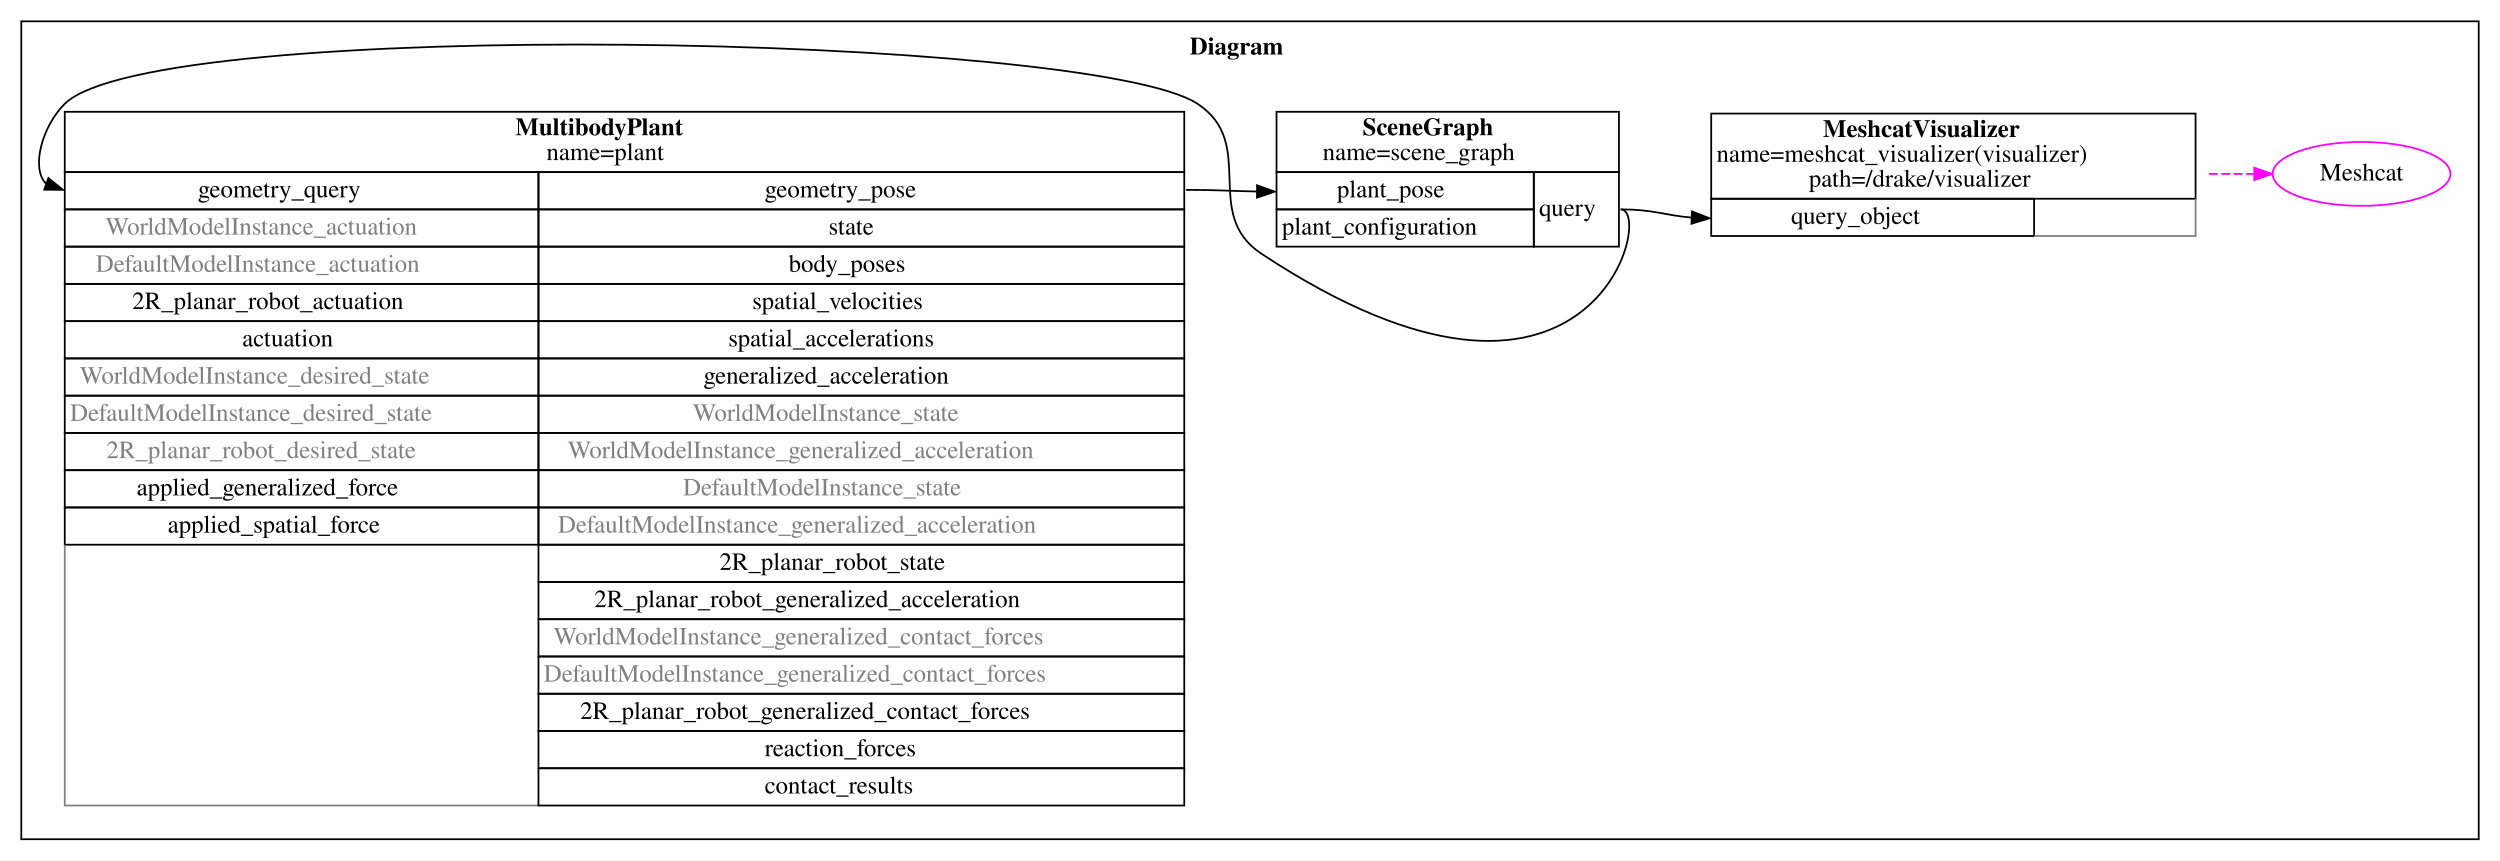
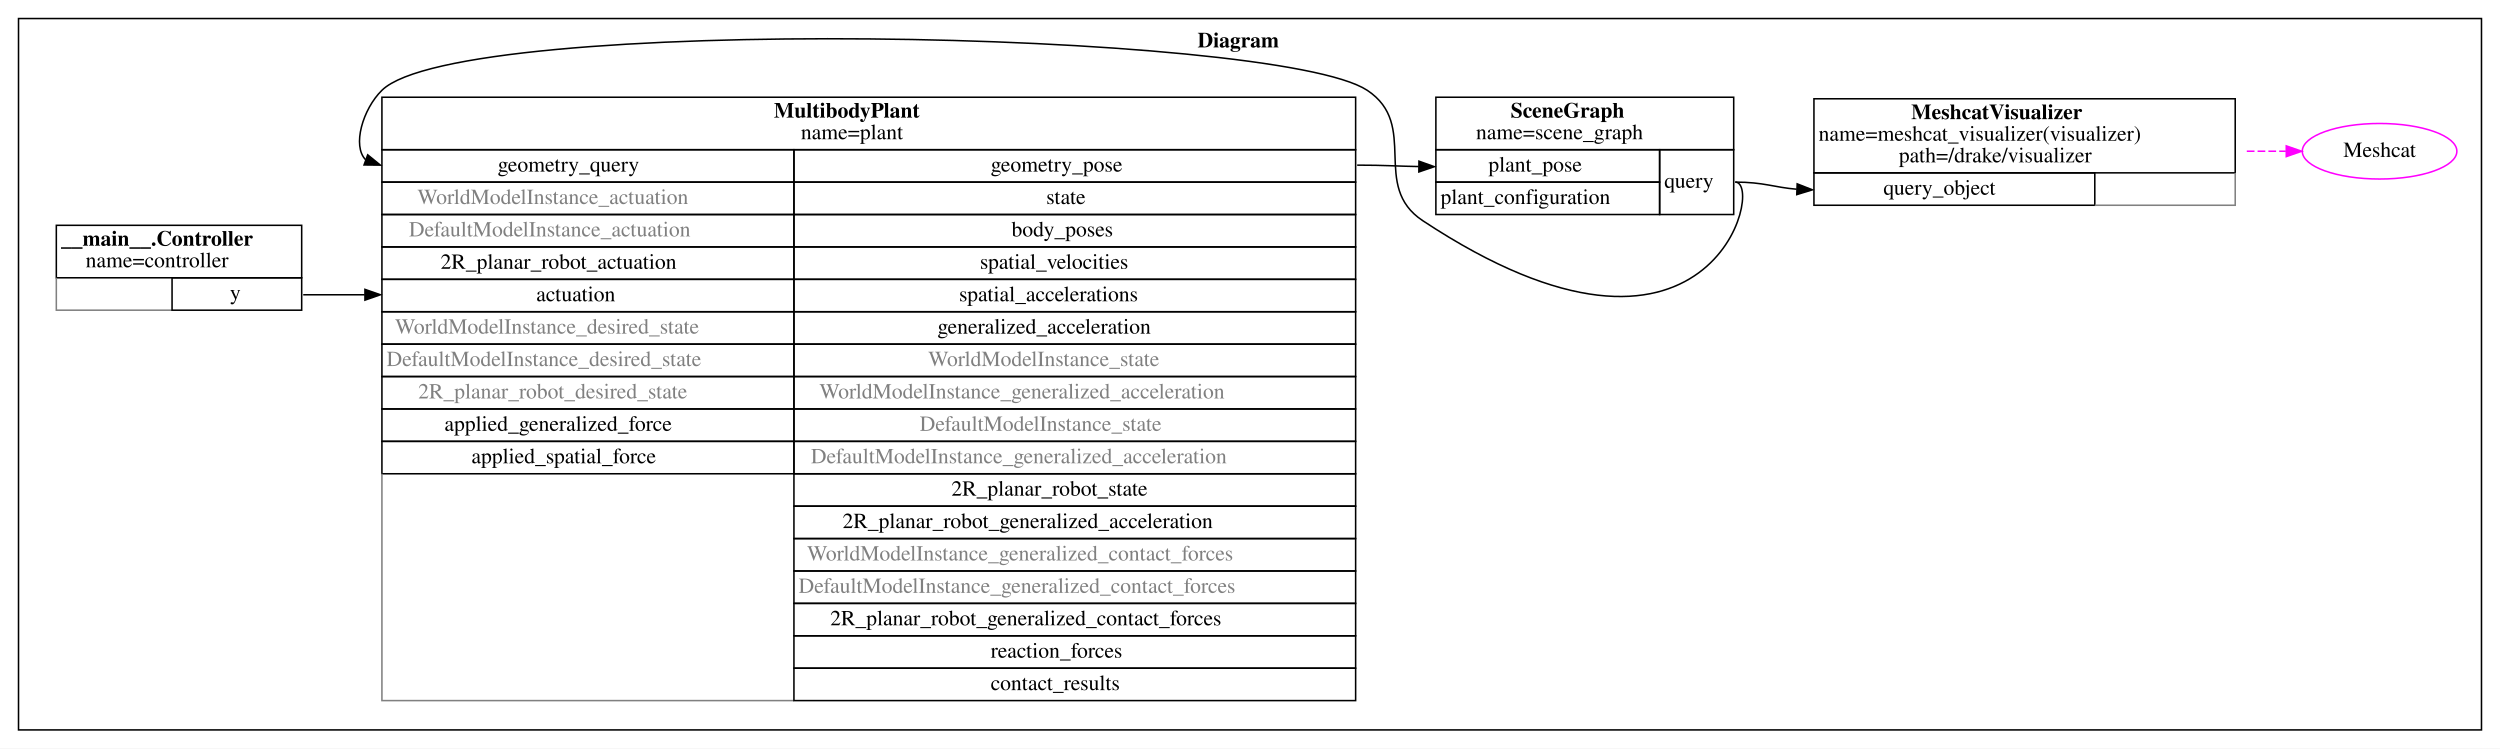
- <svg xmlns="http://www.w3.org/2000/svg" width="1409pt" height="485pt" viewBox="0.00 0.00 1409.09 485.00">
+ <svg xmlns="http://www.w3.org/2000/svg" width="1620pt" height="485pt" viewBox="0.00 0.00 1620.09 485.00">
  <g id="graph0" class="graph" transform="scale(1 1) rotate(0) translate(4 481)">
-     <polygon fill="white" stroke="transparent" points="-4,4 -4,-481 1405.09,-481 1405.09,4 -4,4" />
+     <polygon fill="white" stroke="transparent" points="-4,4 -4,-481 1616.09,-481 1616.09,4 -4,4" />
    <g id="clust1" class="cluster">
-       <polygon fill="none" stroke="black" points="8,-8 8,-469 1393.09,-469 1393.09,-8 8,-8" />
-       <text text-anchor="start" x="666.55" y="-450.3" font-family="Times,serif" font-weight="bold" font-size="14.00">Diagram</text>
+       <polygon fill="none" stroke="black" points="8,-8 8,-469 1604.09,-469 1604.09,-8 8,-8" />
+       <text text-anchor="start" x="772.05" y="-450.3" font-family="Times,serif" font-weight="bold" font-size="14.00">Diagram</text>
    </g>
    <g id="clust2" class="cluster">
-       <polygon fill="none" stroke="white" points="16,-16 16,-430 1385.09,-430 1385.09,-16 16,-16" />
+       <polygon fill="none" stroke="white" points="16,-16 16,-430 1596.09,-430 1596.09,-16 16,-16" />
    </g>
    <g id="node1" class="node">
-       <polygon fill="none" stroke="black" points="32.5,-384 32.5,-418 663.5,-418 663.5,-384 32.5,-384" />
-       <text text-anchor="start" x="286.5" y="-404.8" font-family="Times,serif" font-weight="bold" font-size="14.00">MultibodyPlant</text>
-       <text text-anchor="start" x="304" y="-390.8" font-family="Times,serif" font-size="14.00">name=plant</text>
-       <polygon fill="none" stroke="black" points="32.5,-363 32.5,-384 299.5,-384 299.5,-363 32.5,-363" />
-       <text text-anchor="start" x="107.5" y="-369.8" font-family="Times,serif" font-size="14.00">geometry_query</text>
-       <polygon fill="none" stroke="black" points="299.5,-363 299.5,-384 663.5,-384 663.5,-363 299.5,-363" />
-       <text text-anchor="start" x="427" y="-369.8" font-family="Times,serif" font-size="14.00">geometry_pose</text>
-       <polygon fill="none" stroke="black" points="32.5,-342 32.5,-363 299.5,-363 299.5,-342 32.5,-342" />
-       <text text-anchor="start" x="55.5" y="-348.8" font-family="Times,serif" font-size="14.00" fill="grey">WorldModelInstance_actuation</text>
-       <polygon fill="none" stroke="black" points="299.5,-342 299.5,-363 663.5,-363 663.5,-342 299.5,-342" />
-       <text text-anchor="start" x="463" y="-348.8" font-family="Times,serif" font-size="14.00">state</text>
-       <polygon fill="none" stroke="black" points="32.5,-321 32.5,-342 299.5,-342 299.5,-321 32.5,-321" />
-       <text text-anchor="start" x="50" y="-327.8" font-family="Times,serif" font-size="14.00" fill="grey">DefaultModelInstance_actuation</text>
-       <polygon fill="none" stroke="black" points="299.5,-321 299.5,-342 663.5,-342 663.5,-321 299.5,-321" />
-       <text text-anchor="start" x="440.5" y="-327.8" font-family="Times,serif" font-size="14.00">body_poses</text>
-       <polygon fill="none" stroke="black" points="32.5,-300 32.5,-321 299.5,-321 299.5,-300 32.5,-300" />
-       <text text-anchor="start" x="70.5" y="-306.8" font-family="Times,serif" font-size="14.00">2R_planar_robot_actuation</text>
-       <polygon fill="none" stroke="black" points="299.5,-300 299.5,-321 663.5,-321 663.5,-300 299.5,-300" />
-       <text text-anchor="start" x="420" y="-306.8" font-family="Times,serif" font-size="14.00">spatial_velocities</text>
-       <polygon fill="none" stroke="black" points="32.5,-279 32.5,-300 299.5,-300 299.5,-279 32.5,-279" />
-       <text text-anchor="start" x="132.5" y="-285.8" font-family="Times,serif" font-size="14.00">actuation</text>
-       <polygon fill="none" stroke="black" points="299.5,-279 299.5,-300 663.5,-300 663.5,-279 299.5,-279" />
-       <text text-anchor="start" x="406.5" y="-285.8" font-family="Times,serif" font-size="14.00">spatial_accelerations</text>
-       <polygon fill="none" stroke="black" points="32.5,-258 32.5,-279 299.5,-279 299.5,-258 32.5,-258" />
-       <text text-anchor="start" x="41" y="-264.8" font-family="Times,serif" font-size="14.00" fill="grey">WorldModelInstance_desired_state</text>
-       <polygon fill="none" stroke="black" points="299.5,-258 299.5,-279 663.5,-279 663.5,-258 299.5,-258" />
-       <text text-anchor="start" x="392.5" y="-264.8" font-family="Times,serif" font-size="14.00">generalized_acceleration</text>
-       <polygon fill="none" stroke="black" points="32.5,-237 32.5,-258 299.5,-258 299.5,-237 32.5,-237" />
-       <text text-anchor="start" x="35.5" y="-243.8" font-family="Times,serif" font-size="14.00" fill="grey">DefaultModelInstance_desired_state</text>
-       <polygon fill="none" stroke="black" points="299.5,-237 299.5,-258 663.5,-258 663.5,-237 299.5,-237" />
-       <text text-anchor="start" x="386.5" y="-243.8" font-family="Times,serif" font-size="14.00" fill="grey">WorldModelInstance_state</text>
-       <polygon fill="none" stroke="black" points="32.5,-216 32.5,-237 299.5,-237 299.5,-216 32.5,-216" />
-       <text text-anchor="start" x="56" y="-222.8" font-family="Times,serif" font-size="14.00" fill="grey">2R_planar_robot_desired_state</text>
-       <polygon fill="none" stroke="black" points="299.5,-216 299.5,-237 663.5,-237 663.5,-216 299.5,-216" />
-       <text text-anchor="start" x="316" y="-222.8" font-family="Times,serif" font-size="14.00" fill="grey">WorldModelInstance_generalized_acceleration</text>
-       <polygon fill="none" stroke="black" points="32.5,-195 32.5,-216 299.5,-216 299.5,-195 32.5,-195" />
-       <text text-anchor="start" x="73" y="-201.8" font-family="Times,serif" font-size="14.00">applied_generalized_force</text>
-       <polygon fill="none" stroke="black" points="299.5,-195 299.5,-216 663.5,-216 663.5,-195 299.5,-195" />
-       <text text-anchor="start" x="381" y="-201.8" font-family="Times,serif" font-size="14.00" fill="grey">DefaultModelInstance_state</text>
-       <polygon fill="none" stroke="black" points="32.5,-174 32.5,-195 299.5,-195 299.5,-174 32.5,-174" />
-       <text text-anchor="start" x="90.5" y="-180.8" font-family="Times,serif" font-size="14.00">applied_spatial_force</text>
-       <polygon fill="none" stroke="black" points="299.5,-174 299.5,-195 663.5,-195 663.5,-174 299.5,-174" />
-       <text text-anchor="start" x="310.5" y="-180.8" font-family="Times,serif" font-size="14.00" fill="grey">DefaultModelInstance_generalized_acceleration</text>
-       <polyline fill="none" stroke="grey" points="32.5,-174 32.5,-27 299.5,-27 " />
-       <polygon fill="none" stroke="black" points="299.5,-153 299.5,-174 663.5,-174 663.5,-153 299.5,-153" />
-       <text text-anchor="start" x="401.5" y="-159.8" font-family="Times,serif" font-size="14.00">2R_planar_robot_state</text>
-       <polygon fill="none" stroke="black" points="299.5,-132 299.5,-153 663.5,-153 663.5,-132 299.5,-132" />
-       <text text-anchor="start" x="331" y="-138.8" font-family="Times,serif" font-size="14.00">2R_planar_robot_generalized_acceleration</text>
-       <polygon fill="none" stroke="black" points="299.5,-111 299.5,-132 663.5,-132 663.5,-111 299.5,-111" />
-       <text text-anchor="start" x="308" y="-117.8" font-family="Times,serif" font-size="14.00" fill="grey">WorldModelInstance_generalized_contact_forces</text>
-       <polygon fill="none" stroke="black" points="299.5,-90 299.5,-111 663.5,-111 663.5,-90 299.5,-90" />
-       <text text-anchor="start" x="302.5" y="-96.8" font-family="Times,serif" font-size="14.00" fill="grey">DefaultModelInstance_generalized_contact_forces</text>
-       <polygon fill="none" stroke="black" points="299.5,-69 299.5,-90 663.5,-90 663.5,-69 299.5,-69" />
-       <text text-anchor="start" x="323" y="-75.8" font-family="Times,serif" font-size="14.00">2R_planar_robot_generalized_contact_forces</text>
-       <polygon fill="none" stroke="black" points="299.5,-48 299.5,-69 663.5,-69 663.5,-48 299.5,-48" />
-       <text text-anchor="start" x="427" y="-54.8" font-family="Times,serif" font-size="14.00">reaction_forces</text>
-       <polygon fill="none" stroke="black" points="299.5,-27 299.5,-48 663.5,-48 663.5,-27 299.5,-27" />
-       <text text-anchor="start" x="427" y="-33.8" font-family="Times,serif" font-size="14.00">contact_results</text>
+       <polygon fill="none" stroke="black" points="243.5,-384 243.5,-418 874.5,-418 874.5,-384 243.5,-384" />
+       <text text-anchor="start" x="497.5" y="-404.8" font-family="Times,serif" font-weight="bold" font-size="14.00">MultibodyPlant</text>
+       <text text-anchor="start" x="515" y="-390.8" font-family="Times,serif" font-size="14.00">name=plant</text>
+       <polygon fill="none" stroke="black" points="243.5,-363 243.5,-384 510.5,-384 510.5,-363 243.5,-363" />
+       <text text-anchor="start" x="318.5" y="-369.8" font-family="Times,serif" font-size="14.00">geometry_query</text>
+       <polygon fill="none" stroke="black" points="510.5,-363 510.5,-384 874.5,-384 874.5,-363 510.5,-363" />
+       <text text-anchor="start" x="638" y="-369.8" font-family="Times,serif" font-size="14.00">geometry_pose</text>
+       <polygon fill="none" stroke="black" points="243.5,-342 243.5,-363 510.5,-363 510.5,-342 243.5,-342" />
+       <text text-anchor="start" x="266.5" y="-348.8" font-family="Times,serif" font-size="14.00" fill="grey">WorldModelInstance_actuation</text>
+       <polygon fill="none" stroke="black" points="510.5,-342 510.5,-363 874.5,-363 874.5,-342 510.5,-342" />
+       <text text-anchor="start" x="674" y="-348.8" font-family="Times,serif" font-size="14.00">state</text>
+       <polygon fill="none" stroke="black" points="243.5,-321 243.5,-342 510.5,-342 510.5,-321 243.5,-321" />
+       <text text-anchor="start" x="261" y="-327.8" font-family="Times,serif" font-size="14.00" fill="grey">DefaultModelInstance_actuation</text>
+       <polygon fill="none" stroke="black" points="510.5,-321 510.5,-342 874.5,-342 874.5,-321 510.5,-321" />
+       <text text-anchor="start" x="651.5" y="-327.8" font-family="Times,serif" font-size="14.00">body_poses</text>
+       <polygon fill="none" stroke="black" points="243.5,-300 243.5,-321 510.5,-321 510.5,-300 243.5,-300" />
+       <text text-anchor="start" x="281.5" y="-306.8" font-family="Times,serif" font-size="14.00">2R_planar_robot_actuation</text>
+       <polygon fill="none" stroke="black" points="510.5,-300 510.5,-321 874.5,-321 874.5,-300 510.5,-300" />
+       <text text-anchor="start" x="631" y="-306.8" font-family="Times,serif" font-size="14.00">spatial_velocities</text>
+       <polygon fill="none" stroke="black" points="243.5,-279 243.5,-300 510.5,-300 510.5,-279 243.5,-279" />
+       <text text-anchor="start" x="343.5" y="-285.8" font-family="Times,serif" font-size="14.00">actuation</text>
+       <polygon fill="none" stroke="black" points="510.5,-279 510.5,-300 874.5,-300 874.5,-279 510.5,-279" />
+       <text text-anchor="start" x="617.5" y="-285.8" font-family="Times,serif" font-size="14.00">spatial_accelerations</text>
+       <polygon fill="none" stroke="black" points="243.5,-258 243.5,-279 510.5,-279 510.5,-258 243.5,-258" />
+       <text text-anchor="start" x="252" y="-264.8" font-family="Times,serif" font-size="14.00" fill="grey">WorldModelInstance_desired_state</text>
+       <polygon fill="none" stroke="black" points="510.5,-258 510.5,-279 874.5,-279 874.5,-258 510.5,-258" />
+       <text text-anchor="start" x="603.5" y="-264.8" font-family="Times,serif" font-size="14.00">generalized_acceleration</text>
+       <polygon fill="none" stroke="black" points="243.5,-237 243.5,-258 510.5,-258 510.5,-237 243.5,-237" />
+       <text text-anchor="start" x="246.5" y="-243.8" font-family="Times,serif" font-size="14.00" fill="grey">DefaultModelInstance_desired_state</text>
+       <polygon fill="none" stroke="black" points="510.5,-237 510.5,-258 874.5,-258 874.5,-237 510.5,-237" />
+       <text text-anchor="start" x="597.5" y="-243.8" font-family="Times,serif" font-size="14.00" fill="grey">WorldModelInstance_state</text>
+       <polygon fill="none" stroke="black" points="243.5,-216 243.5,-237 510.5,-237 510.5,-216 243.5,-216" />
+       <text text-anchor="start" x="267" y="-222.8" font-family="Times,serif" font-size="14.00" fill="grey">2R_planar_robot_desired_state</text>
+       <polygon fill="none" stroke="black" points="510.5,-216 510.5,-237 874.5,-237 874.5,-216 510.5,-216" />
+       <text text-anchor="start" x="527" y="-222.8" font-family="Times,serif" font-size="14.00" fill="grey">WorldModelInstance_generalized_acceleration</text>
+       <polygon fill="none" stroke="black" points="243.5,-195 243.5,-216 510.5,-216 510.5,-195 243.5,-195" />
+       <text text-anchor="start" x="284" y="-201.8" font-family="Times,serif" font-size="14.00">applied_generalized_force</text>
+       <polygon fill="none" stroke="black" points="510.5,-195 510.5,-216 874.5,-216 874.5,-195 510.5,-195" />
+       <text text-anchor="start" x="592" y="-201.8" font-family="Times,serif" font-size="14.00" fill="grey">DefaultModelInstance_state</text>
+       <polygon fill="none" stroke="black" points="243.5,-174 243.5,-195 510.5,-195 510.5,-174 243.5,-174" />
+       <text text-anchor="start" x="301.5" y="-180.8" font-family="Times,serif" font-size="14.00">applied_spatial_force</text>
+       <polygon fill="none" stroke="black" points="510.5,-174 510.5,-195 874.5,-195 874.5,-174 510.5,-174" />
+       <text text-anchor="start" x="521.5" y="-180.8" font-family="Times,serif" font-size="14.00" fill="grey">DefaultModelInstance_generalized_acceleration</text>
+       <polyline fill="none" stroke="grey" points="243.5,-174 243.5,-27 510.5,-27 " />
+       <polygon fill="none" stroke="black" points="510.5,-153 510.5,-174 874.5,-174 874.5,-153 510.5,-153" />
+       <text text-anchor="start" x="612.5" y="-159.8" font-family="Times,serif" font-size="14.00">2R_planar_robot_state</text>
+       <polygon fill="none" stroke="black" points="510.5,-132 510.5,-153 874.5,-153 874.5,-132 510.5,-132" />
+       <text text-anchor="start" x="542" y="-138.8" font-family="Times,serif" font-size="14.00">2R_planar_robot_generalized_acceleration</text>
+       <polygon fill="none" stroke="black" points="510.5,-111 510.5,-132 874.5,-132 874.5,-111 510.5,-111" />
+       <text text-anchor="start" x="519" y="-117.8" font-family="Times,serif" font-size="14.00" fill="grey">WorldModelInstance_generalized_contact_forces</text>
+       <polygon fill="none" stroke="black" points="510.5,-90 510.5,-111 874.5,-111 874.5,-90 510.5,-90" />
+       <text text-anchor="start" x="513.5" y="-96.8" font-family="Times,serif" font-size="14.00" fill="grey">DefaultModelInstance_generalized_contact_forces</text>
+       <polygon fill="none" stroke="black" points="510.5,-69 510.5,-90 874.5,-90 874.5,-69 510.5,-69" />
+       <text text-anchor="start" x="534" y="-75.8" font-family="Times,serif" font-size="14.00">2R_planar_robot_generalized_contact_forces</text>
+       <polygon fill="none" stroke="black" points="510.5,-48 510.5,-69 874.5,-69 874.5,-48 510.5,-48" />
+       <text text-anchor="start" x="638" y="-54.8" font-family="Times,serif" font-size="14.00">reaction_forces</text>
+       <polygon fill="none" stroke="black" points="510.5,-27 510.5,-48 874.5,-48 874.5,-27 510.5,-27" />
+       <text text-anchor="start" x="638" y="-33.8" font-family="Times,serif" font-size="14.00">contact_results</text>
    </g>
    <g id="node2" class="node">
-       <polygon fill="none" stroke="black" points="715.5,-384 715.5,-418 908.5,-418 908.5,-384 715.5,-384" />
-       <text text-anchor="start" x="764" y="-404.8" font-family="Times,serif" font-weight="bold" font-size="14.00">SceneGraph</text>
-       <text text-anchor="start" x="741.5" y="-390.8" font-family="Times,serif" font-size="14.00">name=scene_graph</text>
-       <polygon fill="none" stroke="black" points="715.5,-363 715.5,-384 860.5,-384 860.5,-363 715.5,-363" />
-       <text text-anchor="start" x="749.5" y="-369.8" font-family="Times,serif" font-size="14.00">plant_pose</text>
-       <polygon fill="none" stroke="black" points="860.5,-342 860.5,-384 908.5,-384 908.5,-342 860.5,-342" />
-       <text text-anchor="start" x="863.5" y="-359.3" font-family="Times,serif" font-size="14.00">query</text>
-       <polygon fill="none" stroke="black" points="715.5,-342 715.5,-363 860.5,-363 860.5,-342 715.5,-342" />
-       <text text-anchor="start" x="718.5" y="-348.8" font-family="Times,serif" font-size="14.00">plant_configuration</text>
+       <polygon fill="none" stroke="black" points="926.5,-384 926.5,-418 1119.5,-418 1119.5,-384 926.5,-384" />
+       <text text-anchor="start" x="975" y="-404.8" font-family="Times,serif" font-weight="bold" font-size="14.00">SceneGraph</text>
+       <text text-anchor="start" x="952.5" y="-390.8" font-family="Times,serif" font-size="14.00">name=scene_graph</text>
+       <polygon fill="none" stroke="black" points="926.5,-363 926.5,-384 1071.5,-384 1071.5,-363 926.5,-363" />
+       <text text-anchor="start" x="960.5" y="-369.8" font-family="Times,serif" font-size="14.00">plant_pose</text>
+       <polygon fill="none" stroke="black" points="1071.5,-342 1071.5,-384 1119.5,-384 1119.5,-342 1071.5,-342" />
+       <text text-anchor="start" x="1074.5" y="-359.3" font-family="Times,serif" font-size="14.00">query</text>
+       <polygon fill="none" stroke="black" points="926.5,-342 926.5,-363 1071.5,-363 1071.5,-342 926.5,-342" />
+       <text text-anchor="start" x="929.5" y="-348.8" font-family="Times,serif" font-size="14.00">plant_configuration</text>
+     </g>
+     <g id="edge3" class="edge">
+       <path fill="none" stroke="black" d="M875.5,-374C893.91,-374 900.87,-373.31 915.35,-373.08" />
+       <polygon fill="black" stroke="black" points="915.53,-376.58 925.5,-373 915.47,-369.58 915.53,-376.58" />
+     </g>
+     <g id="edge4" class="edge">
+       <path fill="none" stroke="black" d="M1120.5,-363C1140,-363 1105.07,-214.36 918,-338 883.94,-360.51 916.06,-399.99 882,-422.5 822.81,-461.62 294.18,-472.15 243.5,-422.5 231.11,-410.36 224.05,-386.35 233,-377.44" />
+       <polygon fill="black" stroke="black" points="234.29,-380.69 242.5,-374 231.91,-374.11 234.29,-380.69" />
+     </g>
+     <g id="node4" class="node">
+       <polygon fill="none" stroke="black" points="1171.5,-369 1171.5,-417 1444.5,-417 1444.5,-369 1171.5,-369" />
+       <text text-anchor="start" x="1234.5" y="-403.8" font-family="Times,serif" font-weight="bold" font-size="14.00">MeshcatVisualizer</text>
+       <text text-anchor="start" x="1174.5" y="-389.8" font-family="Times,serif" font-size="14.00">name=meshcat_visualizer(visualizer)</text>
+       <text text-anchor="start" x="1226.5" y="-375.8" font-family="Times,serif" font-size="14.00">path=/drake/visualizer</text>
+       <polygon fill="none" stroke="black" points="1171.5,-348 1171.5,-369 1353.5,-369 1353.5,-348 1171.5,-348" />
+       <text text-anchor="start" x="1216.5" y="-354.8" font-family="Times,serif" font-size="14.00">query_object</text>
+       <polyline fill="none" stroke="grey" points="1353.5,-348 1444.5,-348 1444.5,-369 " />
    </g>
    <g id="edge2" class="edge">
-       <path fill="none" stroke="black" d="M664.5,-374C682.91,-374 689.87,-373.31 704.35,-373.08" />
-       <polygon fill="black" stroke="black" points="704.53,-376.58 714.5,-373 704.47,-369.58 704.53,-376.58" />
-     </g>
-     <g id="edge3" class="edge">
-       <path fill="none" stroke="black" d="M909.5,-363C929,-363 894.07,-214.36 707,-338 672.94,-360.51 705.06,-399.99 671,-422.5 611.81,-461.62 83.18,-472.15 32.5,-422.5 20.11,-410.36 13.05,-386.35 22,-377.44" />
-       <polygon fill="black" stroke="black" points="23.29,-380.69 31.5,-374 20.91,-374.11 23.29,-380.69" />
+       <path fill="none" stroke="black" d="M1120.5,-363C1138.99,-363 1145.83,-359.57 1160.32,-358.39" />
+       <polygon fill="black" stroke="black" points="1160.64,-361.88 1170.5,-358 1160.37,-354.89 1160.64,-361.88" />
    </g>
    <g id="node3" class="node">
-       <polygon fill="none" stroke="black" points="960.5,-369 960.5,-417 1233.5,-417 1233.5,-369 960.5,-369" />
-       <text text-anchor="start" x="1023.5" y="-403.8" font-family="Times,serif" font-weight="bold" font-size="14.00">MeshcatVisualizer</text>
-       <text text-anchor="start" x="963.5" y="-389.8" font-family="Times,serif" font-size="14.00">name=meshcat_visualizer(visualizer)</text>
-       <text text-anchor="start" x="1015.5" y="-375.8" font-family="Times,serif" font-size="14.00">path=/drake/visualizer</text>
-       <polygon fill="none" stroke="black" points="960.5,-348 960.5,-369 1142.5,-369 1142.5,-348 960.5,-348" />
-       <text text-anchor="start" x="1005.5" y="-354.8" font-family="Times,serif" font-size="14.00">query_object</text>
-       <polyline fill="none" stroke="grey" points="1142.5,-348 1233.5,-348 1233.5,-369 " />
+       <polygon fill="none" stroke="black" points="32.5,-301 32.5,-335 191.5,-335 191.5,-301 32.5,-301" />
+       <text text-anchor="start" x="35.5" y="-321.8" font-family="Times,serif" font-weight="bold" font-size="14.00">__main__.Controller</text>
+       <text text-anchor="start" x="51.5" y="-307.8" font-family="Times,serif" font-size="14.00">name=controller</text>
+       <polyline fill="none" stroke="grey" points="32.5,-301 32.5,-280 107.5,-280 " />
+       <polygon fill="none" stroke="black" points="107.5,-280 107.5,-301 191.5,-301 191.5,-280 107.5,-280" />
+       <text text-anchor="start" x="145" y="-286.8" font-family="Times,serif" font-size="14.00">y</text>
    </g>
-     <g id="edge4" class="edge">
-       <path fill="none" stroke="black" d="M909.5,-363C927.99,-363 934.83,-359.57 949.32,-358.39" />
-       <polygon fill="black" stroke="black" points="949.64,-361.88 959.5,-358 949.37,-354.89 949.64,-361.88" />
+     <g id="edge5" class="edge">
+       <path fill="none" stroke="black" d="M192.5,-290C210.9,-290 217.88,-290 232.35,-290" />
+       <polygon fill="black" stroke="black" points="232.5,-293.5 242.5,-290 232.5,-286.5 232.5,-293.5" />
    </g>
-     <g id="node4" class="node">
-       <ellipse fill="none" stroke="magenta" cx="1327.05" cy="-383" rx="50.09" ry="18" />
-       <text text-anchor="middle" x="1327.05" y="-379.3" font-family="Times,serif" font-size="14.00">Meshcat</text>
+     <g id="node5" class="node">
+       <ellipse fill="none" stroke="magenta" cx="1538.05" cy="-383" rx="50.09" ry="18" />
+       <text text-anchor="middle" x="1538.05" y="-379.3" font-family="Times,serif" font-size="14.00">Meshcat</text>
    </g>
    <g id="edge1" class="edge">
-       <path fill="none" stroke="magenta" stroke-dasharray="5,2" d="M1241,-383C1249.19,-383 1257.82,-383 1266.32,-383" />
-       <polygon fill="magenta" stroke="magenta" points="1266.58,-386.5 1276.58,-383 1266.58,-379.5 1266.58,-386.5" />
+       <path fill="none" stroke="magenta" stroke-dasharray="5,2" d="M1452,-383C1460.19,-383 1468.82,-383 1477.32,-383" />
+       <polygon fill="magenta" stroke="magenta" points="1477.58,-386.5 1487.58,-383 1477.58,-379.5 1477.58,-386.5" />
    </g>
  </g>
</svg>
